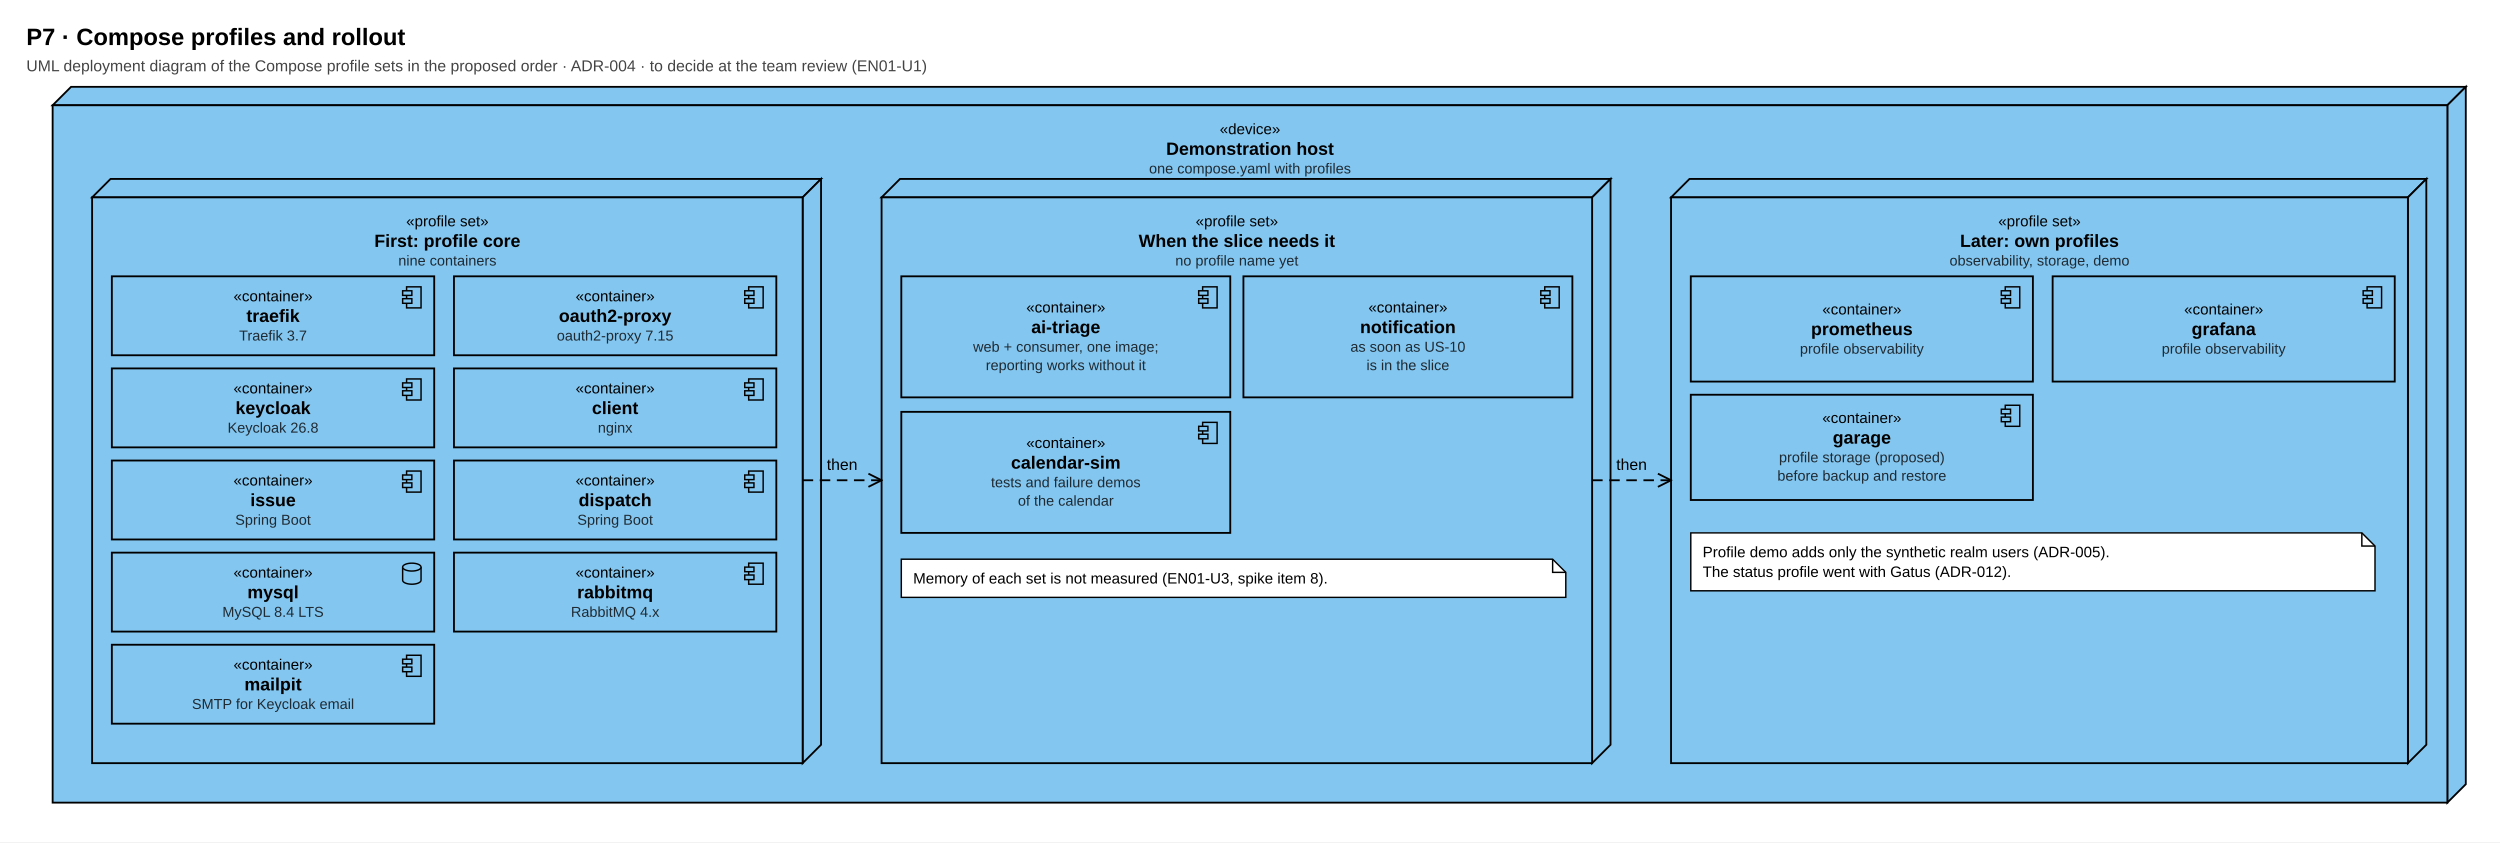
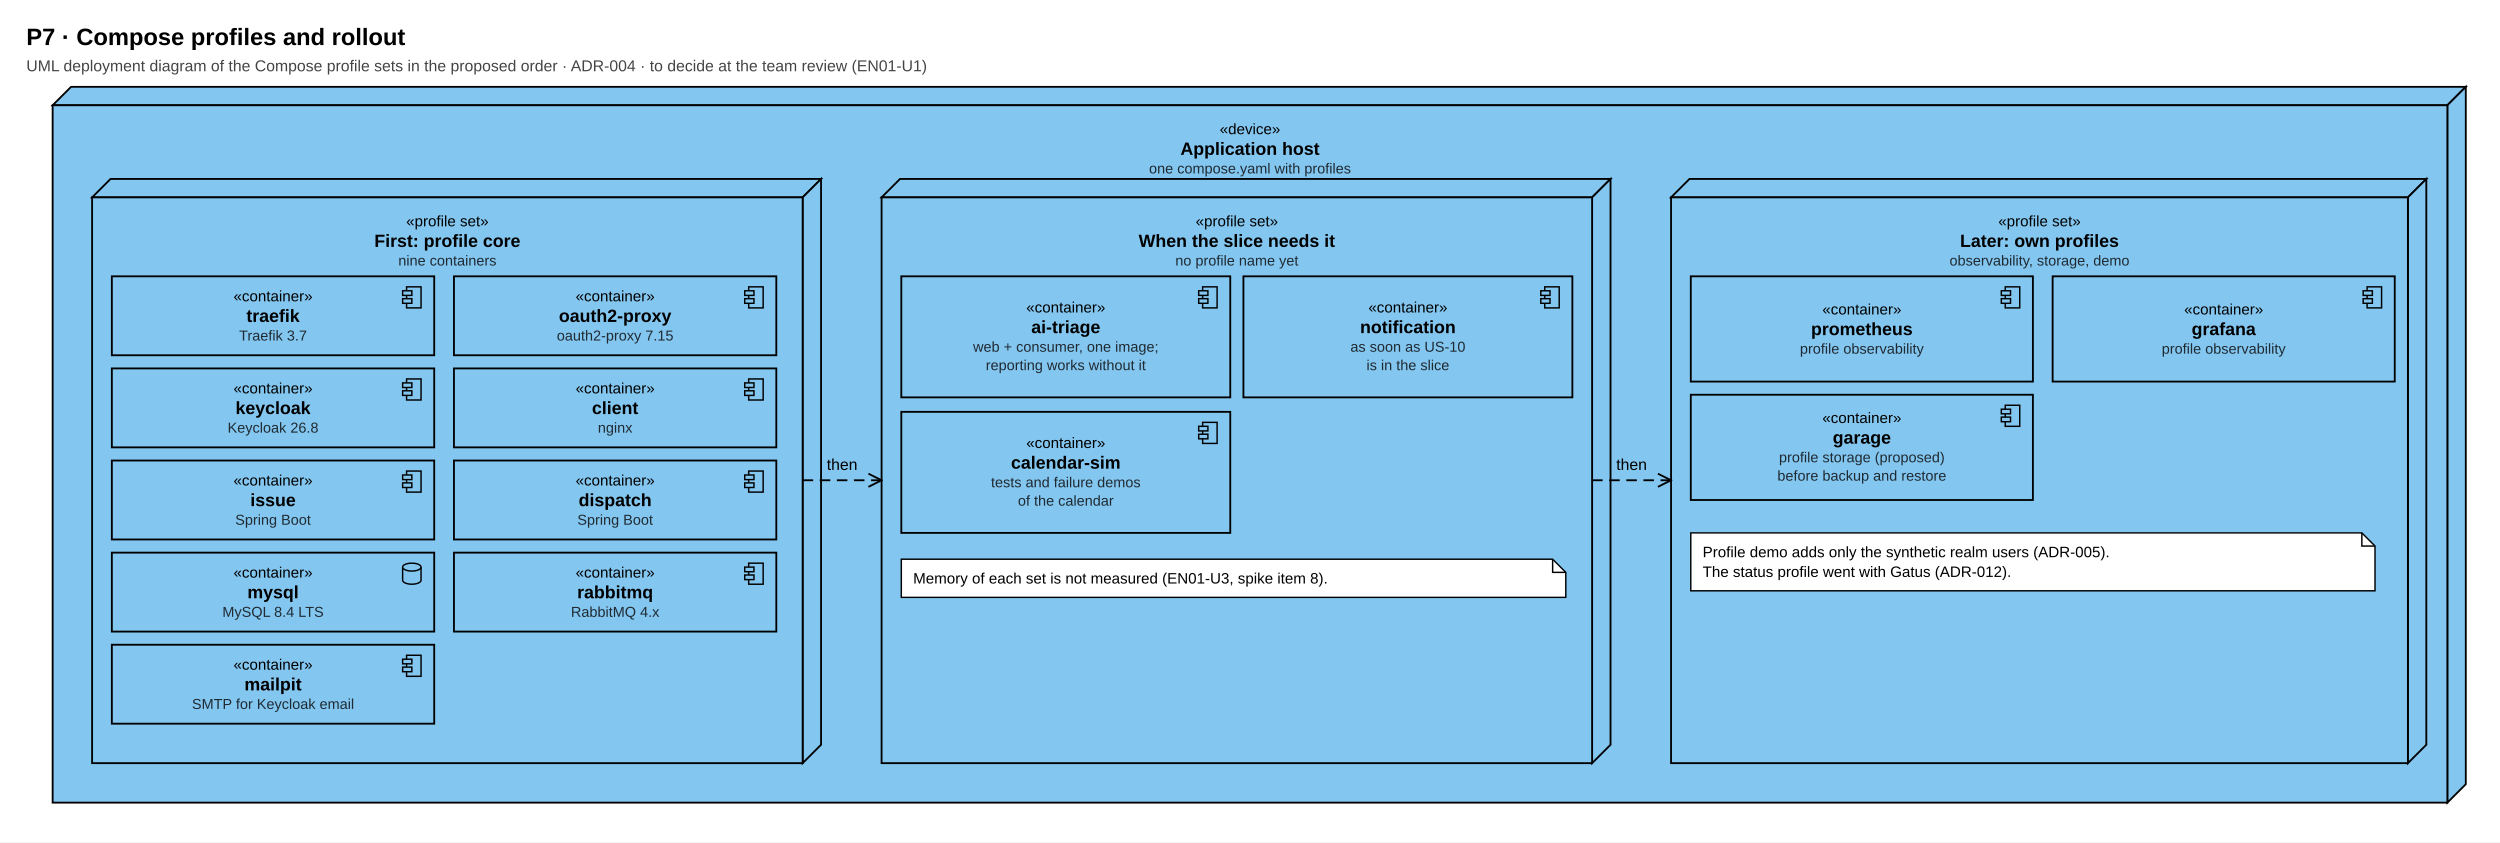
<svg xmlns="http://www.w3.org/2000/svg" width="1900" height="640" viewBox="0 0 1900 640" font-family="Arial, 'Liberation Sans', Helvetica, sans-serif">
  <defs>
    <marker id="open" viewBox="0 0 12 12" refX="11" refY="6" markerWidth="12" markerHeight="12" markerUnits="userSpaceOnUse" orient="auto">
      <path d="M1 1 L11 6 L1 11" fill="none" stroke="#000000" stroke-width="1.4" />
    </marker>
  </defs>
  <rect width="100%" height="100%" fill="#FFFFFF" />
  <path d="M40 80 l14 -14 h1820 l-14 14 z" fill="#83C6EF" stroke="#000000" stroke-width="1.4" />
  <path d="M1860 80 l14 -14 v530 l-14 14 z" fill="#83C6EF" stroke="#000000" stroke-width="1.4" />
  <rect x="40" y="80" width="1820" height="530" fill="#83C6EF" stroke="#000000" stroke-width="1.4" />
  <text x="950.0" y="98" font-size="11.5" fill="#000000" text-anchor="middle" dominant-baseline="central">«device»</text>
-   <text x="950.0" y="113" font-size="13.5" font-weight="bold" fill="#000000" text-anchor="middle" dominant-baseline="central">Demonstration host</text>
+   <text x="950.0" y="113" font-size="13.5" font-weight="bold" fill="#000000" text-anchor="middle" dominant-baseline="central">Application host</text>
  <text x="950.0" y="128" font-size="11" fill="#1F2A33" text-anchor="middle" dominant-baseline="central">one compose.yaml with profiles</text>
  <path d="M70 150 l14 -14 h540 l-14 14 z" fill="#83C6EF" stroke="#000000" stroke-width="1.4" />
  <path d="M610 150 l14 -14 v430 l-14 14 z" fill="#83C6EF" stroke="#000000" stroke-width="1.4" />
  <rect x="70" y="150" width="540" height="430" fill="#83C6EF" stroke="#000000" stroke-width="1.4" />
  <text x="340.0" y="168" font-size="11.5" fill="#000000" text-anchor="middle" dominant-baseline="central">«profile set»</text>
  <text x="340.0" y="183" font-size="13.5" font-weight="bold" fill="#000000" text-anchor="middle" dominant-baseline="central">First: profile core</text>
  <text x="340.0" y="198" font-size="11" fill="#1F2A33" text-anchor="middle" dominant-baseline="central">nine containers</text>
  <path d="M670 150 l14 -14 h540 l-14 14 z" fill="#83C6EF" stroke="#000000" stroke-width="1.4" />
  <path d="M1210 150 l14 -14 v430 l-14 14 z" fill="#83C6EF" stroke="#000000" stroke-width="1.4" />
  <rect x="670" y="150" width="540" height="430" fill="#83C6EF" stroke="#000000" stroke-width="1.4" />
  <text x="940.0" y="168" font-size="11.5" fill="#000000" text-anchor="middle" dominant-baseline="central">«profile set»</text>
  <text x="940.0" y="183" font-size="13.5" font-weight="bold" fill="#000000" text-anchor="middle" dominant-baseline="central">When the slice needs it</text>
  <text x="940.0" y="198" font-size="11" fill="#1F2A33" text-anchor="middle" dominant-baseline="central">no profile name yet</text>
  <path d="M1270 150 l14 -14 h560 l-14 14 z" fill="#83C6EF" stroke="#000000" stroke-width="1.4" />
  <path d="M1830 150 l14 -14 v430 l-14 14 z" fill="#83C6EF" stroke="#000000" stroke-width="1.4" />
  <rect x="1270" y="150" width="560" height="430" fill="#83C6EF" stroke="#000000" stroke-width="1.4" />
  <text x="1550.0" y="168" font-size="11.5" fill="#000000" text-anchor="middle" dominant-baseline="central">«profile set»</text>
  <text x="1550.0" y="183" font-size="13.5" font-weight="bold" fill="#000000" text-anchor="middle" dominant-baseline="central">Later: own profiles</text>
  <text x="1550.0" y="198" font-size="11" fill="#1F2A33" text-anchor="middle" dominant-baseline="central">observability, storage, demo</text>
  <path d="M610 365 L670 365" stroke="#000000" stroke-width="1.4" fill="none" stroke-dasharray="8 5" marker-end="url(#open)" />
  <text stroke="#83C6EF" stroke-width="5" stroke-linejoin="round" x="640" y="353" font-size="12" fill="#000000" text-anchor="middle" dominant-baseline="central">then</text>
  <text x="640" y="353" font-size="12" fill="#000000" text-anchor="middle" dominant-baseline="central">then</text>
  <path d="M1210 365 L1270 365" stroke="#000000" stroke-width="1.4" fill="none" stroke-dasharray="8 5" marker-end="url(#open)" />
  <text stroke="#83C6EF" stroke-width="5" stroke-linejoin="round" x="1240" y="353" font-size="12" fill="#000000" text-anchor="middle" dominant-baseline="central">then</text>
  <text x="1240" y="353" font-size="12" fill="#000000" text-anchor="middle" dominant-baseline="central">then</text>
  <text x="20" y="28" font-size="18" font-weight="bold" fill="#000000" text-anchor="start" dominant-baseline="central">P7 · Compose profiles and rollout</text>
  <text x="20" y="50" font-size="12" fill="#444444" text-anchor="start" dominant-baseline="central">UML deployment diagram of the Compose profile sets in the proposed order · ADR-004 · to decide at the team review (EN01-U1)</text>
  <rect x="85" y="210" width="245" height="60" fill="#83C6EF" stroke="#000000" stroke-width="1.4" />
  <rect x="309" y="218" width="11" height="16" stroke="#000000" stroke-width="1.1" fill="#83C6EF" />
  <rect x="306" y="221" width="7" height="3.5" stroke="#000000" stroke-width="1.1" fill="#83C6EF" />
  <rect x="306" y="227" width="7" height="3.5" stroke="#000000" stroke-width="1.1" fill="#83C6EF" />
  <text x="207.5" y="225.0" font-size="11.5" fill="#000000" text-anchor="middle" dominant-baseline="central">«container»</text>
  <text x="207.5" y="240.0" font-size="13.5" font-weight="bold" fill="#000000" text-anchor="middle" dominant-baseline="central">traefik</text>
  <text x="207.5" y="255.0" font-size="11" fill="#1F2A33" text-anchor="middle" dominant-baseline="central">Traefik 3.7</text>
  <rect x="345" y="210" width="245" height="60" fill="#83C6EF" stroke="#000000" stroke-width="1.4" />
  <rect x="569" y="218" width="11" height="16" stroke="#000000" stroke-width="1.1" fill="#83C6EF" />
  <rect x="566" y="221" width="7" height="3.5" stroke="#000000" stroke-width="1.1" fill="#83C6EF" />
  <rect x="566" y="227" width="7" height="3.5" stroke="#000000" stroke-width="1.1" fill="#83C6EF" />
  <text x="467.5" y="225.0" font-size="11.5" fill="#000000" text-anchor="middle" dominant-baseline="central">«container»</text>
  <text x="467.5" y="240.0" font-size="13.5" font-weight="bold" fill="#000000" text-anchor="middle" dominant-baseline="central">oauth2-proxy</text>
  <text x="467.5" y="255.0" font-size="11" fill="#1F2A33" text-anchor="middle" dominant-baseline="central">oauth2-proxy 7.15</text>
  <rect x="85" y="280" width="245" height="60" fill="#83C6EF" stroke="#000000" stroke-width="1.4" />
  <rect x="309" y="288" width="11" height="16" stroke="#000000" stroke-width="1.1" fill="#83C6EF" />
  <rect x="306" y="291" width="7" height="3.5" stroke="#000000" stroke-width="1.1" fill="#83C6EF" />
  <rect x="306" y="297" width="7" height="3.5" stroke="#000000" stroke-width="1.1" fill="#83C6EF" />
  <text x="207.5" y="295.0" font-size="11.5" fill="#000000" text-anchor="middle" dominant-baseline="central">«container»</text>
  <text x="207.5" y="310.0" font-size="13.5" font-weight="bold" fill="#000000" text-anchor="middle" dominant-baseline="central">keycloak</text>
  <text x="207.5" y="325.0" font-size="11" fill="#1F2A33" text-anchor="middle" dominant-baseline="central">Keycloak 26.8</text>
  <rect x="345" y="280" width="245" height="60" fill="#83C6EF" stroke="#000000" stroke-width="1.4" />
  <rect x="569" y="288" width="11" height="16" stroke="#000000" stroke-width="1.1" fill="#83C6EF" />
  <rect x="566" y="291" width="7" height="3.5" stroke="#000000" stroke-width="1.1" fill="#83C6EF" />
  <rect x="566" y="297" width="7" height="3.5" stroke="#000000" stroke-width="1.1" fill="#83C6EF" />
  <text x="467.5" y="295.0" font-size="11.5" fill="#000000" text-anchor="middle" dominant-baseline="central">«container»</text>
  <text x="467.5" y="310.0" font-size="13.5" font-weight="bold" fill="#000000" text-anchor="middle" dominant-baseline="central">client</text>
  <text x="467.5" y="325.0" font-size="11" fill="#1F2A33" text-anchor="middle" dominant-baseline="central">nginx</text>
  <rect x="85" y="350" width="245" height="60" fill="#83C6EF" stroke="#000000" stroke-width="1.4" />
  <rect x="309" y="358" width="11" height="16" stroke="#000000" stroke-width="1.1" fill="#83C6EF" />
  <rect x="306" y="361" width="7" height="3.5" stroke="#000000" stroke-width="1.1" fill="#83C6EF" />
  <rect x="306" y="367" width="7" height="3.5" stroke="#000000" stroke-width="1.1" fill="#83C6EF" />
  <text x="207.5" y="365.0" font-size="11.5" fill="#000000" text-anchor="middle" dominant-baseline="central">«container»</text>
  <text x="207.5" y="380.0" font-size="13.5" font-weight="bold" fill="#000000" text-anchor="middle" dominant-baseline="central">issue</text>
  <text x="207.5" y="395.0" font-size="11" fill="#1F2A33" text-anchor="middle" dominant-baseline="central">Spring Boot</text>
  <rect x="345" y="350" width="245" height="60" fill="#83C6EF" stroke="#000000" stroke-width="1.4" />
  <rect x="569" y="358" width="11" height="16" stroke="#000000" stroke-width="1.1" fill="#83C6EF" />
  <rect x="566" y="361" width="7" height="3.5" stroke="#000000" stroke-width="1.1" fill="#83C6EF" />
  <rect x="566" y="367" width="7" height="3.5" stroke="#000000" stroke-width="1.1" fill="#83C6EF" />
  <text x="467.5" y="365.0" font-size="11.5" fill="#000000" text-anchor="middle" dominant-baseline="central">«container»</text>
  <text x="467.5" y="380.0" font-size="13.5" font-weight="bold" fill="#000000" text-anchor="middle" dominant-baseline="central">dispatch</text>
  <text x="467.5" y="395.0" font-size="11" fill="#1F2A33" text-anchor="middle" dominant-baseline="central">Spring Boot</text>
  <rect x="85" y="420" width="245" height="60" fill="#83C6EF" stroke="#000000" stroke-width="1.4" />
  <path d="M306 431 v10 a7 3 0 0 0 14 0 v-10" stroke="#000000" stroke-width="1.1" fill="#83C6EF" />
  <ellipse cx="313" cy="431" rx="7" ry="3" stroke="#000000" stroke-width="1.1" fill="#83C6EF" />
  <text x="207.5" y="435.0" font-size="11.5" fill="#000000" text-anchor="middle" dominant-baseline="central">«container»</text>
  <text x="207.5" y="450.0" font-size="13.5" font-weight="bold" fill="#000000" text-anchor="middle" dominant-baseline="central">mysql</text>
  <text x="207.5" y="465.0" font-size="11" fill="#1F2A33" text-anchor="middle" dominant-baseline="central">MySQL 8.4 LTS</text>
  <rect x="345" y="420" width="245" height="60" fill="#83C6EF" stroke="#000000" stroke-width="1.4" />
  <rect x="569" y="428" width="11" height="16" stroke="#000000" stroke-width="1.1" fill="#83C6EF" />
  <rect x="566" y="431" width="7" height="3.5" stroke="#000000" stroke-width="1.1" fill="#83C6EF" />
  <rect x="566" y="437" width="7" height="3.5" stroke="#000000" stroke-width="1.1" fill="#83C6EF" />
  <text x="467.5" y="435.0" font-size="11.5" fill="#000000" text-anchor="middle" dominant-baseline="central">«container»</text>
  <text x="467.5" y="450.0" font-size="13.5" font-weight="bold" fill="#000000" text-anchor="middle" dominant-baseline="central">rabbitmq</text>
  <text x="467.5" y="465.0" font-size="11" fill="#1F2A33" text-anchor="middle" dominant-baseline="central">RabbitMQ 4.x</text>
  <rect x="85" y="490" width="245" height="60" fill="#83C6EF" stroke="#000000" stroke-width="1.4" />
  <rect x="309" y="498" width="11" height="16" stroke="#000000" stroke-width="1.1" fill="#83C6EF" />
  <rect x="306" y="501" width="7" height="3.5" stroke="#000000" stroke-width="1.1" fill="#83C6EF" />
  <rect x="306" y="507" width="7" height="3.5" stroke="#000000" stroke-width="1.1" fill="#83C6EF" />
  <text x="207.5" y="505.0" font-size="11.5" fill="#000000" text-anchor="middle" dominant-baseline="central">«container»</text>
  <text x="207.5" y="520.0" font-size="13.5" font-weight="bold" fill="#000000" text-anchor="middle" dominant-baseline="central">mailpit</text>
  <text x="207.5" y="535.0" font-size="11" fill="#1F2A33" text-anchor="middle" dominant-baseline="central">SMTP for Keycloak email</text>
  <rect x="685" y="210" width="250" height="92" fill="#83C6EF" stroke="#000000" stroke-width="1.4" />
  <rect x="914" y="218" width="11" height="16" stroke="#000000" stroke-width="1.1" fill="#83C6EF" />
  <rect x="911" y="221" width="7" height="3.5" stroke="#000000" stroke-width="1.1" fill="#83C6EF" />
  <rect x="911" y="227" width="7" height="3.5" stroke="#000000" stroke-width="1.1" fill="#83C6EF" />
  <text x="810.0" y="233.5" font-size="11.5" fill="#000000" text-anchor="middle" dominant-baseline="central">«container»</text>
  <text x="810.0" y="248.5" font-size="13.5" font-weight="bold" fill="#000000" text-anchor="middle" dominant-baseline="central">ai-triage</text>
  <text x="810.0" y="263.5" font-size="11" fill="#1F2A33" text-anchor="middle" dominant-baseline="central">web + consumer, one image;</text>
  <text x="810.0" y="277.5" font-size="11" fill="#1F2A33" text-anchor="middle" dominant-baseline="central">reporting works without it</text>
  <rect x="945" y="210" width="250" height="92" fill="#83C6EF" stroke="#000000" stroke-width="1.4" />
  <rect x="1174" y="218" width="11" height="16" stroke="#000000" stroke-width="1.1" fill="#83C6EF" />
  <rect x="1171" y="221" width="7" height="3.5" stroke="#000000" stroke-width="1.1" fill="#83C6EF" />
  <rect x="1171" y="227" width="7" height="3.5" stroke="#000000" stroke-width="1.1" fill="#83C6EF" />
  <text x="1070.0" y="233.5" font-size="11.5" fill="#000000" text-anchor="middle" dominant-baseline="central">«container»</text>
  <text x="1070.0" y="248.5" font-size="13.5" font-weight="bold" fill="#000000" text-anchor="middle" dominant-baseline="central">notification</text>
  <text x="1070.0" y="263.5" font-size="11" fill="#1F2A33" text-anchor="middle" dominant-baseline="central">as soon as US-10</text>
  <text x="1070.0" y="277.5" font-size="11" fill="#1F2A33" text-anchor="middle" dominant-baseline="central">is in the slice</text>
  <rect x="685" y="313" width="250" height="92" fill="#83C6EF" stroke="#000000" stroke-width="1.4" />
  <rect x="914" y="321" width="11" height="16" stroke="#000000" stroke-width="1.1" fill="#83C6EF" />
  <rect x="911" y="324" width="7" height="3.5" stroke="#000000" stroke-width="1.1" fill="#83C6EF" />
  <rect x="911" y="330" width="7" height="3.5" stroke="#000000" stroke-width="1.1" fill="#83C6EF" />
  <text x="810.0" y="336.5" font-size="11.5" fill="#000000" text-anchor="middle" dominant-baseline="central">«container»</text>
  <text x="810.0" y="351.5" font-size="13.5" font-weight="bold" fill="#000000" text-anchor="middle" dominant-baseline="central">calendar-sim</text>
  <text x="810.0" y="366.5" font-size="11" fill="#1F2A33" text-anchor="middle" dominant-baseline="central">tests and failure demos</text>
  <text x="810.0" y="380.5" font-size="11" fill="#1F2A33" text-anchor="middle" dominant-baseline="central">of the calendar</text>
  <path d="M685 425 h495 l10 10 v19 h-505 z" fill="#FFFFFF" stroke="#000000" stroke-width="1.1" />
  <path d="M1180 425 v10 h10" fill="none" stroke="#000000" stroke-width="1.1" />
  <text x="694" y="439.5" font-size="11.5" fill="#000000" text-anchor="start" dominant-baseline="central">Memory of each set is not measured (EN01-U3, spike item 8).</text>
  <rect x="1285" y="210" width="260" height="80" fill="#83C6EF" stroke="#000000" stroke-width="1.4" />
  <rect x="1524" y="218" width="11" height="16" stroke="#000000" stroke-width="1.1" fill="#83C6EF" />
  <rect x="1521" y="221" width="7" height="3.5" stroke="#000000" stroke-width="1.1" fill="#83C6EF" />
  <rect x="1521" y="227" width="7" height="3.5" stroke="#000000" stroke-width="1.1" fill="#83C6EF" />
  <text x="1415.0" y="235.0" font-size="11.5" fill="#000000" text-anchor="middle" dominant-baseline="central">«container»</text>
  <text x="1415.0" y="250.0" font-size="13.5" font-weight="bold" fill="#000000" text-anchor="middle" dominant-baseline="central">prometheus</text>
  <text x="1415.0" y="265.0" font-size="11" fill="#1F2A33" text-anchor="middle" dominant-baseline="central">profile observability</text>
  <rect x="1560" y="210" width="260" height="80" fill="#83C6EF" stroke="#000000" stroke-width="1.4" />
  <rect x="1799" y="218" width="11" height="16" stroke="#000000" stroke-width="1.1" fill="#83C6EF" />
  <rect x="1796" y="221" width="7" height="3.5" stroke="#000000" stroke-width="1.1" fill="#83C6EF" />
  <rect x="1796" y="227" width="7" height="3.5" stroke="#000000" stroke-width="1.1" fill="#83C6EF" />
  <text x="1690.0" y="235.0" font-size="11.5" fill="#000000" text-anchor="middle" dominant-baseline="central">«container»</text>
  <text x="1690.0" y="250.0" font-size="13.5" font-weight="bold" fill="#000000" text-anchor="middle" dominant-baseline="central">grafana</text>
  <text x="1690.0" y="265.0" font-size="11" fill="#1F2A33" text-anchor="middle" dominant-baseline="central">profile observability</text>
  <rect x="1285" y="300" width="260" height="80" fill="#83C6EF" stroke="#000000" stroke-width="1.4" />
  <rect x="1524" y="308" width="11" height="16" stroke="#000000" stroke-width="1.1" fill="#83C6EF" />
  <rect x="1521" y="311" width="7" height="3.5" stroke="#000000" stroke-width="1.1" fill="#83C6EF" />
  <rect x="1521" y="317" width="7" height="3.5" stroke="#000000" stroke-width="1.1" fill="#83C6EF" />
  <text x="1415.0" y="317.5" font-size="11.5" fill="#000000" text-anchor="middle" dominant-baseline="central">«container»</text>
  <text x="1415.0" y="332.5" font-size="13.5" font-weight="bold" fill="#000000" text-anchor="middle" dominant-baseline="central">garage</text>
  <text x="1415.0" y="347.5" font-size="11" fill="#1F2A33" text-anchor="middle" dominant-baseline="central">profile storage (proposed)</text>
  <text x="1415.0" y="361.5" font-size="11" fill="#1F2A33" text-anchor="middle" dominant-baseline="central">before backup and restore</text>
  <path d="M1285 405 h510 l10 10 v34 h-520 z" fill="#FFFFFF" stroke="#000000" stroke-width="1.1" />
  <path d="M1795 405 v10 h10" fill="none" stroke="#000000" stroke-width="1.1" />
  <text x="1294" y="419.5" font-size="11.5" fill="#000000" text-anchor="start" dominant-baseline="central">Profile demo adds only the synthetic realm users (ADR-005).</text>
  <text x="1294" y="434.5" font-size="11.5" fill="#000000" text-anchor="start" dominant-baseline="central">The status profile went with Gatus (ADR-012).</text>
</svg>
